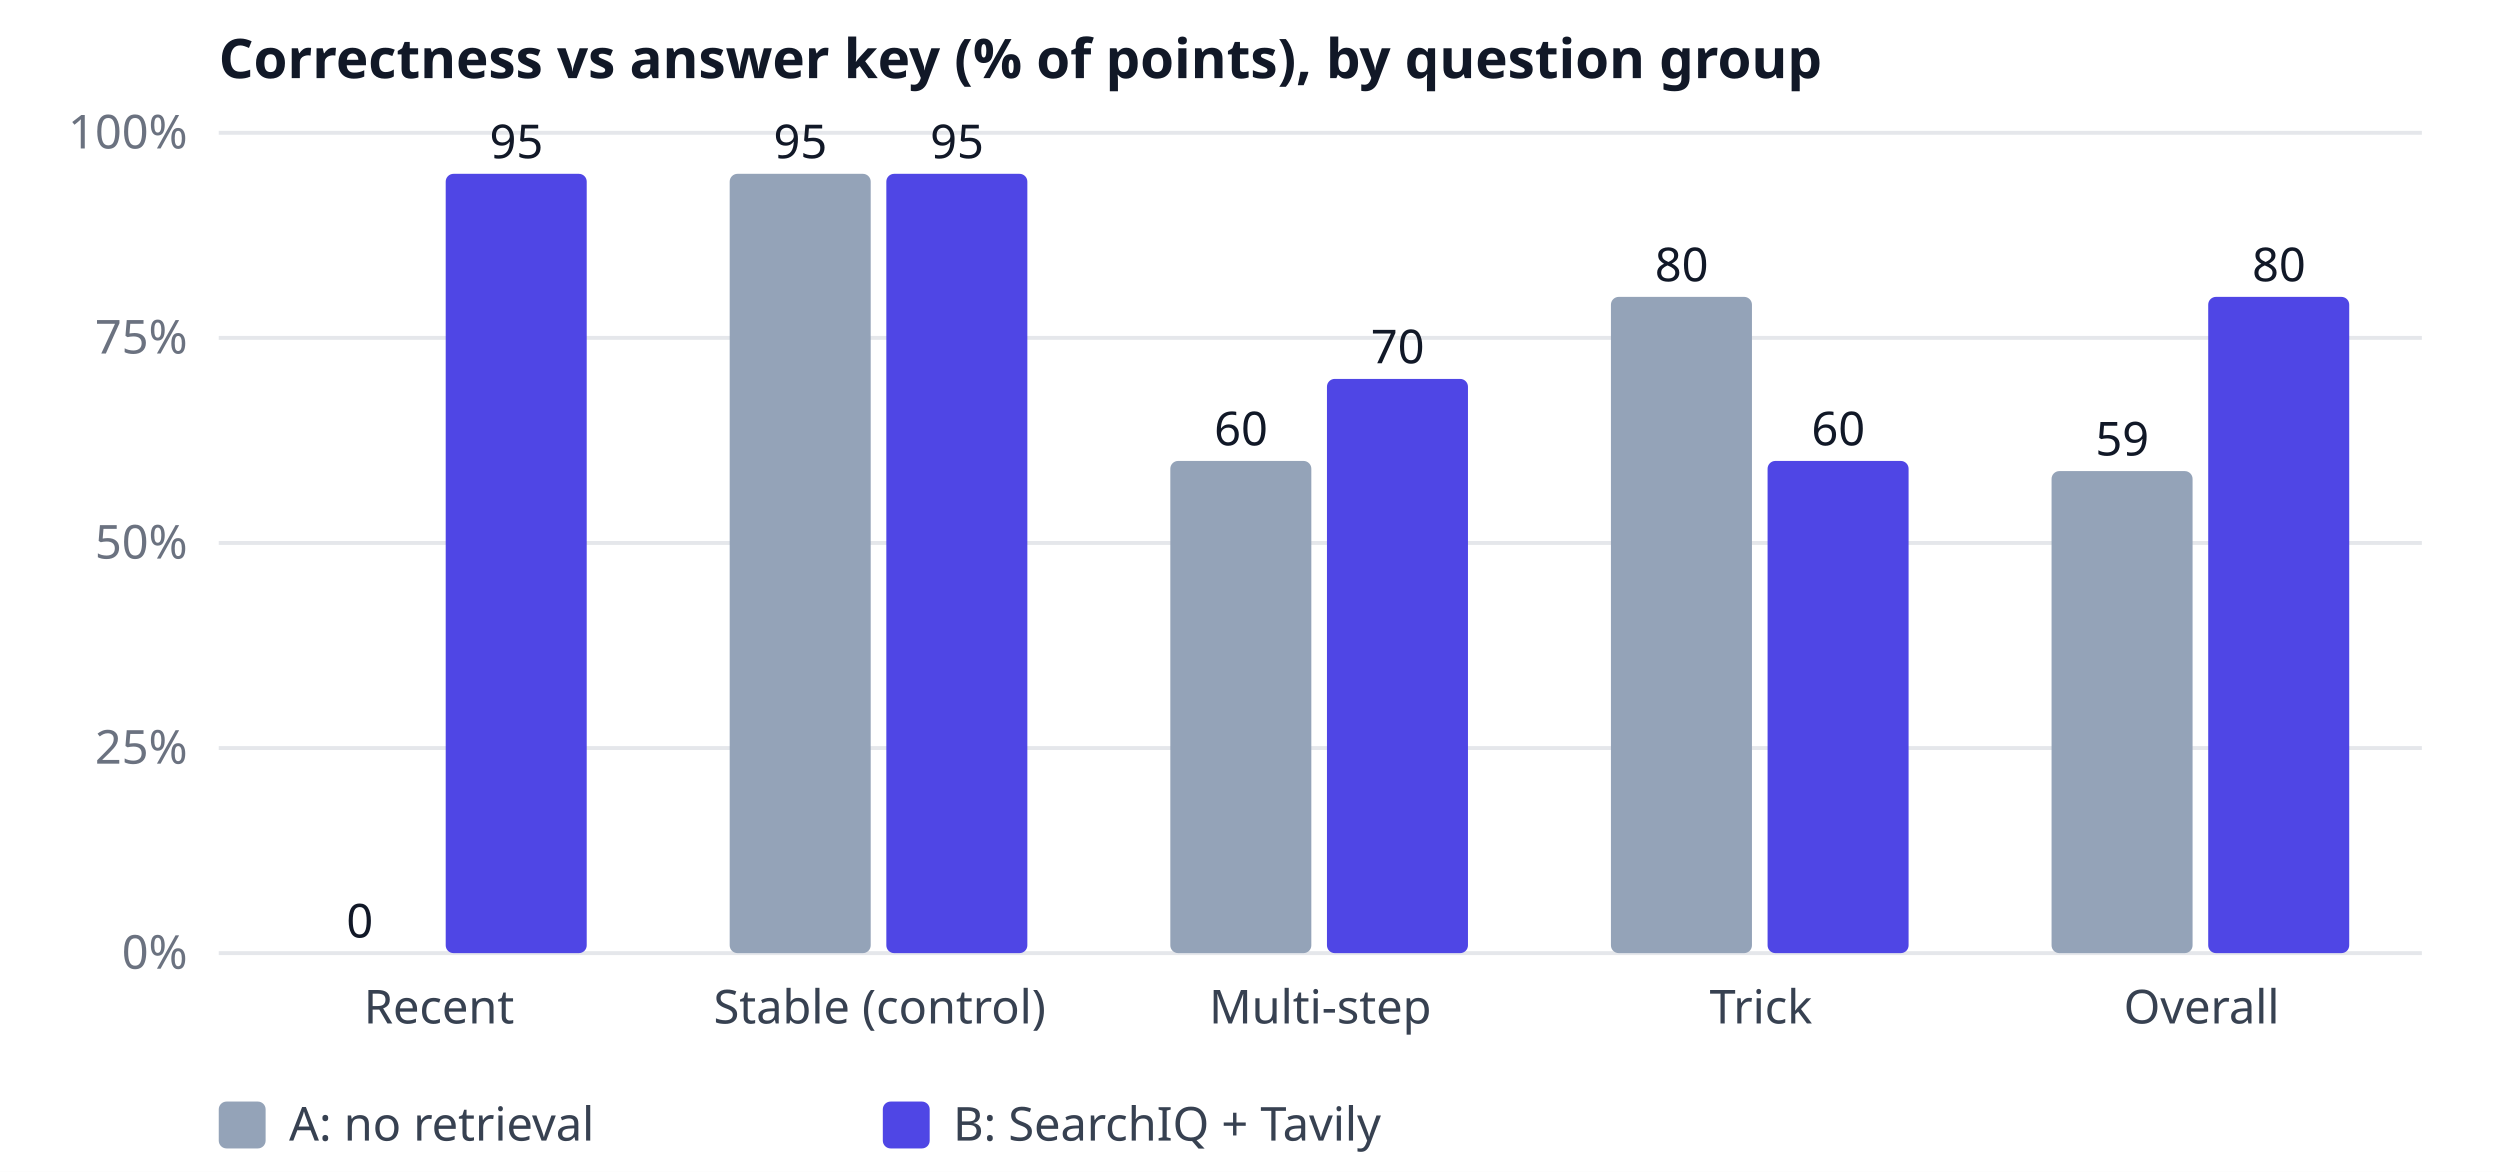
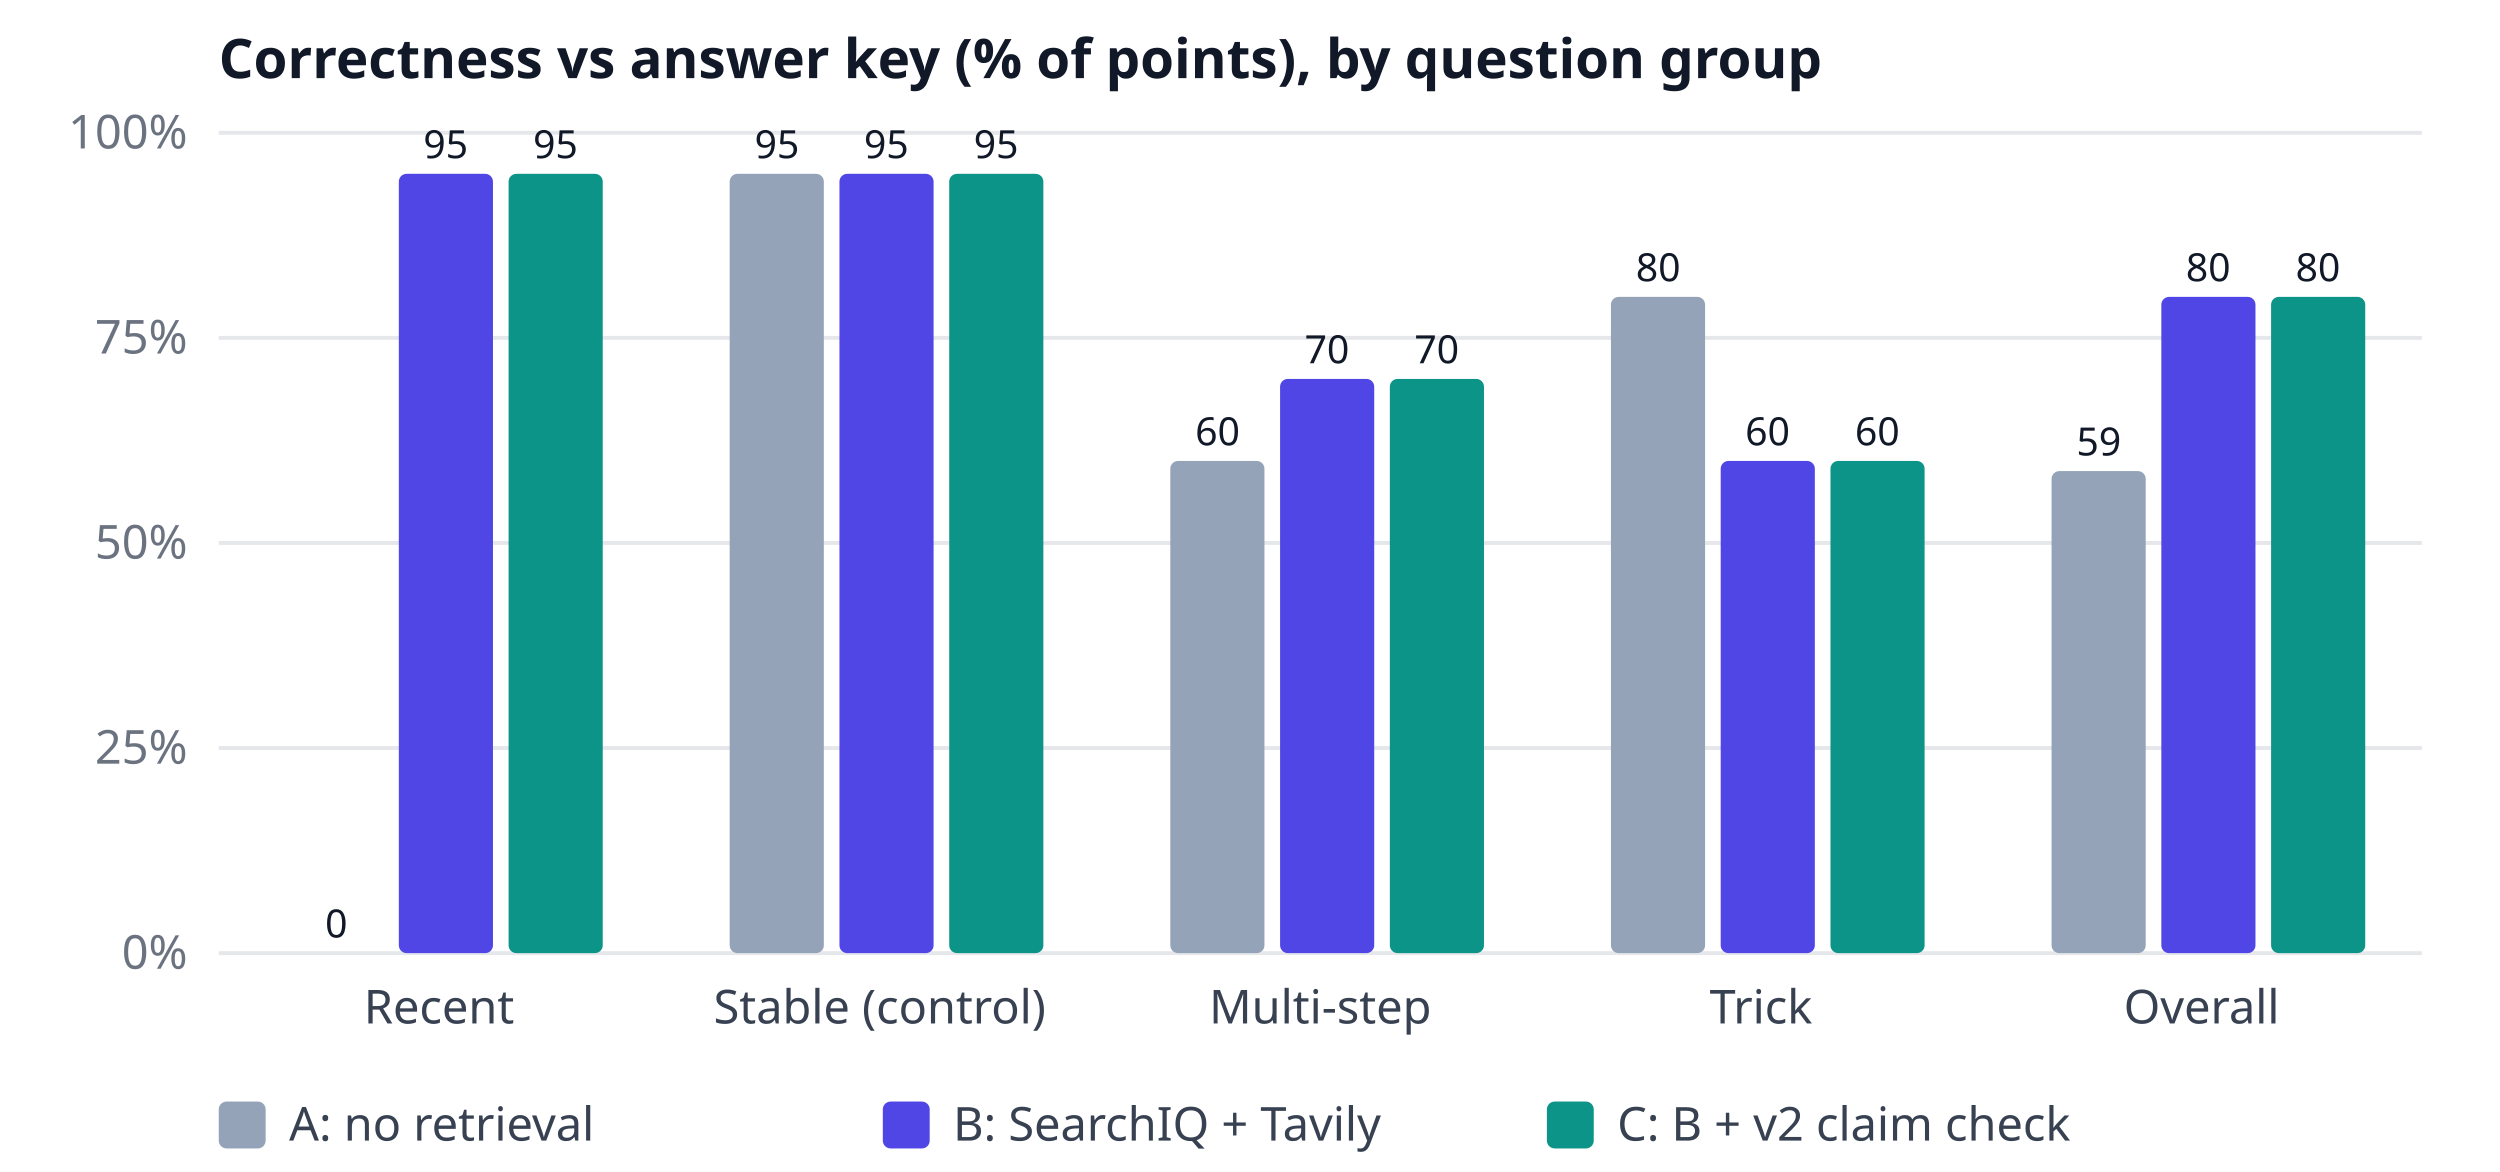
<svg xmlns="http://www.w3.org/2000/svg" viewBox="0 0 640 300" font-family="system-ui,sans-serif" font-size="12">
  <rect width="640" height="300" fill="#ffffff" />
  <text x="56" y="20" font-size="14" font-weight="700" fill="#111827">Correctness vs answer key (% of points), by question group</text>
  <line x1="56" x2="620" y1="244.0" y2="244.0" stroke="#e5e7eb" />
  <text x="48" y="248.0" text-anchor="end" fill="#6b7280">0%</text>
  <line x1="56" x2="620" y1="191.5" y2="191.5" stroke="#e5e7eb" />
  <text x="48" y="195.5" text-anchor="end" fill="#6b7280">25%</text>
  <line x1="56" x2="620" y1="139.0" y2="139.0" stroke="#e5e7eb" />
  <text x="48" y="143.0" text-anchor="end" fill="#6b7280">50%</text>
  <line x1="56" x2="620" y1="86.5" y2="86.5" stroke="#e5e7eb" />
  <text x="48" y="90.5" text-anchor="end" fill="#6b7280">75%</text>
  <line x1="56" x2="620" y1="34.0" y2="34.0" stroke="#e5e7eb" />
  <text x="48" y="38.0" text-anchor="end" fill="#6b7280">100%</text>
-   <rect x="74.0" y="244.0" width="36.1" height="0.0" fill="#94a3b8" rx="2" />
-   <text x="92.1" y="240.0" text-anchor="middle" fill="#111827">0</text>
-   <rect x="114.1" y="44.5" width="36.1" height="199.5" fill="#4f46e5" rx="2" />
-   <text x="132.2" y="40.5" text-anchor="middle" fill="#111827">95</text>
+   <rect x="74.0" y="244.0" width="24.1" height="0.0" fill="#94a3b8" rx="2" />
+   <text x="86.1" y="240.0" text-anchor="middle" font-size="10" fill="#111827">0</text>
+   <rect x="102.1" y="44.5" width="24.1" height="199.5" fill="#4f46e5" rx="2" />
+   <text x="114.1" y="40.5" text-anchor="middle" font-size="10" fill="#111827">95</text>
+   <rect x="130.2" y="44.5" width="24.1" height="199.5" fill="#0d9488" rx="2" />
+   <text x="142.2" y="40.5" text-anchor="middle" font-size="10" fill="#111827">95</text>
  <text x="112.4" y="262.0" text-anchor="middle" fill="#374151">Recent</text>
-   <rect x="186.8" y="44.5" width="36.1" height="199.5" fill="#94a3b8" rx="2" />
-   <text x="204.9" y="40.5" text-anchor="middle" fill="#111827">95</text>
-   <rect x="226.9" y="44.5" width="36.1" height="199.5" fill="#4f46e5" rx="2" />
-   <text x="245.0" y="40.5" text-anchor="middle" fill="#111827">95</text>
+   <rect x="186.8" y="44.5" width="24.1" height="199.5" fill="#94a3b8" rx="2" />
+   <text x="198.9" y="40.5" text-anchor="middle" font-size="10" fill="#111827">95</text>
+   <rect x="214.9" y="44.5" width="24.1" height="199.5" fill="#4f46e5" rx="2" />
+   <text x="226.9" y="40.5" text-anchor="middle" font-size="10" fill="#111827">95</text>
+   <rect x="243.0" y="44.5" width="24.1" height="199.5" fill="#0d9488" rx="2" />
+   <text x="255.0" y="40.5" text-anchor="middle" font-size="10" fill="#111827">95</text>
  <text x="225.2" y="262.0" text-anchor="middle" fill="#374151">Stable (control)</text>
-   <rect x="299.6" y="118.0" width="36.1" height="126.0" fill="#94a3b8" rx="2" />
-   <text x="317.7" y="114.0" text-anchor="middle" fill="#111827">60</text>
-   <rect x="339.7" y="97.0" width="36.1" height="147.0" fill="#4f46e5" rx="2" />
-   <text x="357.8" y="93.0" text-anchor="middle" fill="#111827">70</text>
+   <rect x="299.6" y="118.0" width="24.1" height="126.0" fill="#94a3b8" rx="2" />
+   <text x="311.7" y="114.0" text-anchor="middle" font-size="10" fill="#111827">60</text>
+   <rect x="327.7" y="97.0" width="24.1" height="147.0" fill="#4f46e5" rx="2" />
+   <text x="339.7" y="93.0" text-anchor="middle" font-size="10" fill="#111827">70</text>
+   <rect x="355.8" y="97.0" width="24.1" height="147.0" fill="#0d9488" rx="2" />
+   <text x="367.8" y="93.0" text-anchor="middle" font-size="10" fill="#111827">70</text>
  <text x="338.0" y="262.0" text-anchor="middle" fill="#374151">Multi-step</text>
-   <rect x="412.4" y="76.0" width="36.1" height="168.0" fill="#94a3b8" rx="2" />
-   <text x="430.5" y="72.0" text-anchor="middle" fill="#111827">80</text>
-   <rect x="452.5" y="118.0" width="36.1" height="126.0" fill="#4f46e5" rx="2" />
-   <text x="470.6" y="114.0" text-anchor="middle" fill="#111827">60</text>
+   <rect x="412.4" y="76.0" width="24.1" height="168.0" fill="#94a3b8" rx="2" />
+   <text x="424.5" y="72.0" text-anchor="middle" font-size="10" fill="#111827">80</text>
+   <rect x="440.5" y="118.0" width="24.1" height="126.0" fill="#4f46e5" rx="2" />
+   <text x="452.5" y="114.0" text-anchor="middle" font-size="10" fill="#111827">60</text>
+   <rect x="468.6" y="118.0" width="24.1" height="126.0" fill="#0d9488" rx="2" />
+   <text x="480.6" y="114.0" text-anchor="middle" font-size="10" fill="#111827">60</text>
  <text x="450.8" y="262.0" text-anchor="middle" fill="#374151">Trick</text>
-   <rect x="525.2" y="120.6" width="36.1" height="123.4" fill="#94a3b8" rx="2" />
-   <text x="543.3" y="116.6" text-anchor="middle" fill="#111827">59</text>
-   <rect x="565.3" y="76.0" width="36.1" height="168.0" fill="#4f46e5" rx="2" />
-   <text x="583.4" y="72.0" text-anchor="middle" fill="#111827">80</text>
+   <rect x="525.2" y="120.6" width="24.1" height="123.4" fill="#94a3b8" rx="2" />
+   <text x="537.3" y="116.6" text-anchor="middle" font-size="10" fill="#111827">59</text>
+   <rect x="553.3" y="76.0" width="24.1" height="168.0" fill="#4f46e5" rx="2" />
+   <text x="565.3" y="72.0" text-anchor="middle" font-size="10" fill="#111827">80</text>
+   <rect x="581.4" y="76.0" width="24.1" height="168.0" fill="#0d9488" rx="2" />
+   <text x="593.4" y="72.0" text-anchor="middle" font-size="10" fill="#111827">80</text>
  <text x="563.6" y="262.0" text-anchor="middle" fill="#374151">Overall</text>
  <rect x="56" y="282" width="12" height="12" fill="#94a3b8" rx="2" />
  <text x="74" y="292" fill="#374151">A: no retrieval</text>
  <rect x="226" y="282" width="12" height="12" fill="#4f46e5" rx="2" />
  <text x="244" y="292" fill="#374151">B: SearchIQ + Tavily</text>
+   <rect x="396" y="282" width="12" height="12" fill="#0d9488" rx="2" />
+   <text x="414" y="292" fill="#374151">C: B + v2 claim check</text>
</svg>
